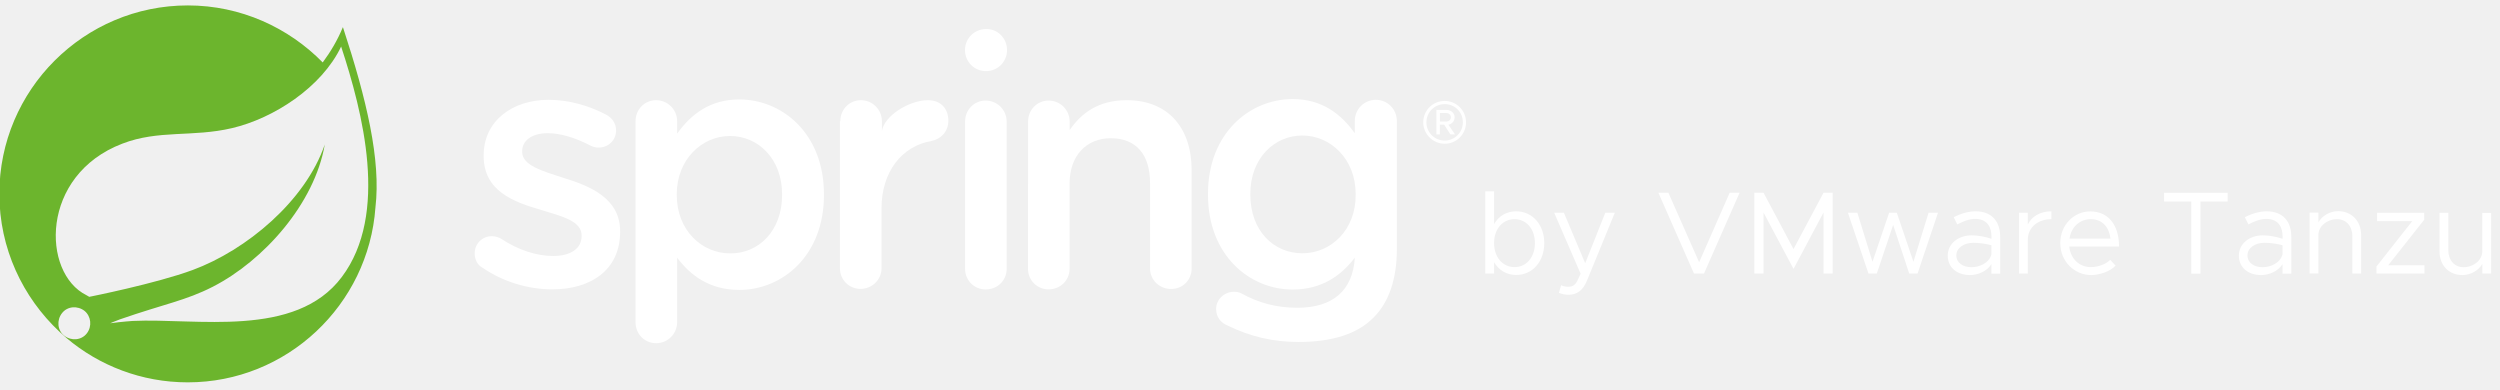
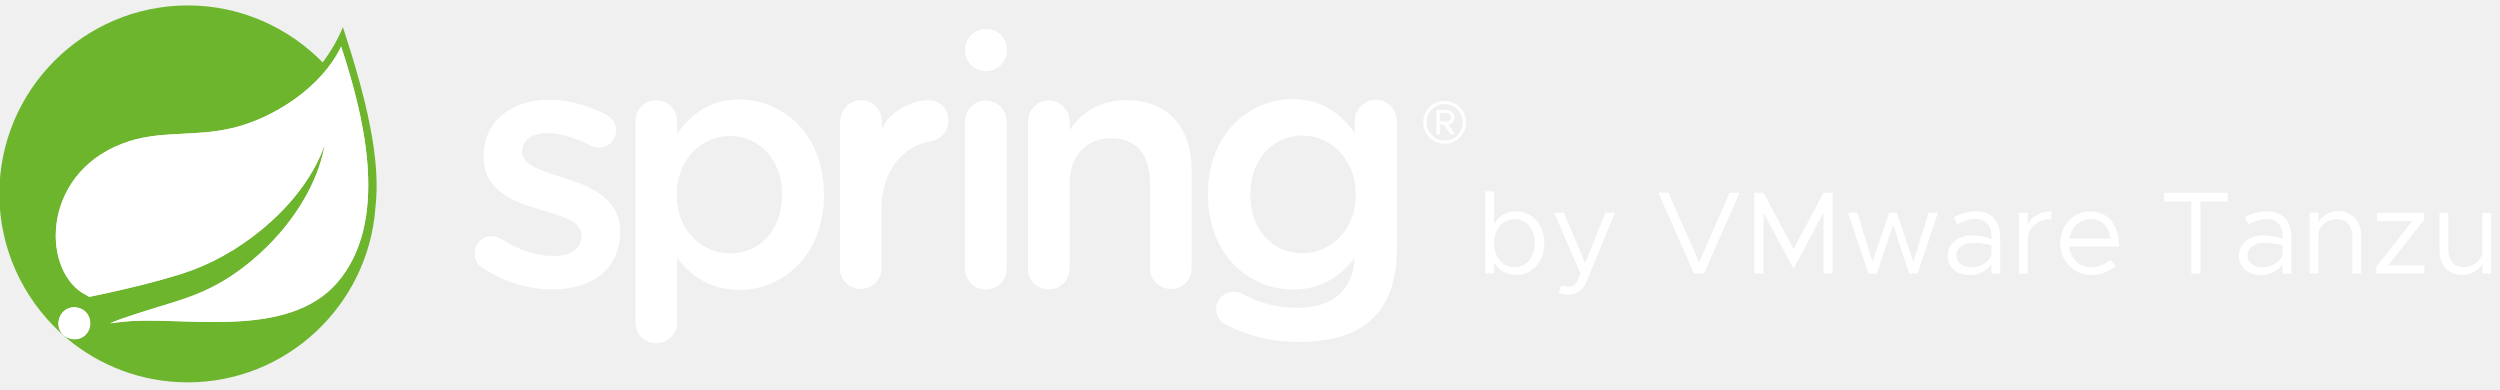
<svg xmlns="http://www.w3.org/2000/svg" version="1.1" id="Layer_1" x="0px" y="0px" viewBox="0 0 2674.9 417" style="enable-background:new 0 0 2674.9 417;" xml:space="preserve">
  <style type="text/css">
	.st0{fill:#6CB52D;}
	.st1{fill:#FFFFFF;}
</style>
  <g>
-     <path class="st0" d="M366.9,29c-5.8,14.1-13.3,26.6-21.6,37.8C308.7,29.5,257.5,5.8,201,5.8C90,5.8-0.7,96-0.7,207.4   c0,58.2,24.9,110.6,64.4,147.6l7.5,6.7c34.9,29.5,80.3,47.4,129.7,47.4c106,0,193.3-82.7,200.8-187.1   C407.7,171.3,392.3,106.4,366.9,29z M92.9,356.7c-5.8,7.5-16.6,8.3-24.1,2.5s-8.3-16.6-2.5-24.1c5.8-7.5,16.6-8.3,24.1-2.5   C97.5,338.4,98.7,349.2,92.9,356.7z M365.7,296.4c-49.5,66.1-155.9,43.7-223.7,47c0,0-12.1,0.8-24.1,2.5c0,0,4.6-2.1,10.4-4.2   c47.8-16.6,70.3-20,99.4-34.9c54.5-27.9,108.9-89,119.8-152.2c-20.8,60.7-84,113.1-141.4,134.3c-39.5,14.6-110.6,28.7-110.6,28.7   l-2.9-1.7c-48.2-23.7-49.9-128.5,38.3-162.2c38.7-15,75.3-6.7,117.3-16.6c44.5-10.4,96.1-43.7,116.8-87.3   C388.1,120.1,416.4,229,365.7,296.4z" />
+     <path class="st0" d="M366.9,29c-5.8,14.1-13.3,26.6-21.6,37.8c-36.6-37.3-87.8-61-144.3-61C90,5.8-0.7,96-0.7,207.4   c0,58.2,24.9,110.6,64.4,147.6l7.5,6.7c34.9,29.5,80.3,47.4,129.7,47.4c106,0,193.3-82.7,200.8-187.1   C407.7,171.3,392.3,106.4,366.9,29z M92.9,356.7c-5.8,7.5-16.6,8.3-24.1,2.5s-8.3-16.6-2.5-24.1s16.6-8.3,24.1-2.5   C97.5,338.4,98.7,349.2,92.9,356.7z M365.7,296.4c-49.5,66.1-155.9,43.7-223.7,47c0,0-12.1,0.8-24.1,2.5c0,0,4.6-2.1,10.4-4.2   c47.8-16.6,70.3-20,99.4-34.9c54.5-27.9,108.9-89,119.8-152.2c-20.8,60.7-84,113.1-141.4,134.3c-39.5,14.6-110.6,28.7-110.6,28.7   l-2.9-1.7c-48.2-23.7-49.9-128.5,38.3-162.2c38.7-15,75.3-6.7,117.3-16.6c44.5-10.4,96.1-43.7,116.8-87.3   C388.1,120.1,416.4,229,365.7,296.4z" />
    <g>
      <path class="st1" d="M516.2,286.4c-5-2.5-8.3-8.3-8.3-15.4c0-10,7.9-18.3,18.3-18.3c3.7,0,7.1,1.2,9.6,2.5    c18.7,12.5,38.7,18.7,56.1,18.7c19.1,0,30.4-8.3,30.4-21.2v-0.8c0-15.4-20.8-20.4-43.7-27.4c-28.7-8.3-61.1-20-61.1-57.4v-0.8    c0-37,30.8-59.5,69.4-59.5c20.8,0,42.4,5.8,61.5,15.8c6.2,3.3,10.8,9.1,10.8,17c0,10.4-8.3,18.3-18.7,18.3c-3.7,0-5.8-0.8-8.7-2.1    c-15.8-8.3-32-13.3-45.7-13.3c-17.5,0-27.4,8.3-27.4,19.1v0.8c0,14.6,21.2,20.4,44.1,27.9c28.7,8.7,60.7,22,60.7,57v0.8    c0,41.2-32,61.5-72.3,61.5C565.7,309.7,538.6,301.8,516.2,286.4z" />
      <path class="st1" d="M680,129.7c0-12.5,9.6-22.5,22-22.5s22.5,10,22.5,22.5V143c14.6-20.4,34.9-36.6,66.5-36.6    c45.7,0,90.6,36.2,90.6,101.5v0.8c0,64.9-44.5,101.5-90.6,101.5c-32.4,0-52.8-16.2-66.5-34.5v69c0,12.5-10,22.5-22.5,22.5    c-12.1,0-22-9.6-22-22.5V129.7z M836.8,208.7v-0.8c0-37.8-25.4-62.4-55.7-62.4c-30.4,0-57,25.4-57,62.4v0.8    c0,37.4,26.6,62.4,57,62.4C811.4,271.5,836.8,247.3,836.8,208.7z" />
      <path class="st1" d="M899.1,129.7c0-12.5,9.6-22.5,22-22.5s22.5,10,22.5,22.5v10.8c2.1-16.6,29.5-33.3,49.1-33.3    c14.1,0,22,9.1,22,22c0,11.6-7.9,19.5-17.9,21.6c-32,5.4-53.6,33.3-53.6,71.9v64.4c0,12.1-10,22-22.5,22c-12.1,0-22-9.6-22-22    V129.7H899.1z" />
      <path class="st1" d="M1032.6,130.1c0-12.5,9.6-22.5,22-22.5s22.5,10,22.5,22.5v157.6c0,12.5-10,22-22.5,22c-12.1,0-22-9.6-22-22    V130.1z" />
      <path class="st1" d="M1100,130.1c0-12.5,9.6-22.5,22-22.5s22.5,10,22.5,22.5v9.1c12.5-18.3,30.8-32,61.1-32    c44.1,0,69.4,29.5,69.4,74.8v105.2c0,12.5-9.6,22-22,22s-22.5-9.6-22.5-22v-91.5c0-30.4-15-47.8-42-47.8    c-25.8,0-44.1,18.3-44.1,48.6v91.1c0,12.5-10,22-22.5,22c-12.1,0-22-9.6-22-22L1100,130.1L1100,130.1z" />
      <path class="st1" d="M1472.1,106.8c-12.5,0-22.5,10-22.5,22.5v13.3c-14.6-20.4-34.9-36.6-66.5-36.6c-45.7,0-90.6,36.2-90.6,101.5    v0.8c0,64.9,44.5,101.5,90.6,101.5c32.4,0,52.8-16.2,66.5-34.1c-2.1,35.3-23.7,53.6-61.5,53.6c-22.5,0-42-5.4-59.9-15.4    c-2.1-1.2-5-1.7-7.9-1.7c-10.4,0-19.1,8.3-19.1,18.3c0,8.7,5,15,12.5,17.9c23.7,11.6,48.2,17.5,75.7,17.5    c35.3,0,62.8-8.3,80.3-26.2c16.2-16.2,24.9-40.7,24.9-73.6V129.7C1494.6,116.8,1484.6,106.8,1472.1,106.8z M1393.5,271    c-30.8,0-55.7-24.1-55.7-62.8v-0.8c0-37.8,25.4-62.4,55.7-62.4s57,25.4,57,62.4v0.8C1450.9,245.7,1424.3,271,1393.5,271z" />
      <path class="st1" d="M1077.5,53.6c0,12.5-10,22.5-22.5,22.5s-22.5-10-22.5-22.5s10-22.5,22.5-22.5    C1067.1,30.7,1077.5,40.7,1077.5,53.6z" />
    </g>
    <g>
-       <path class="st1" d="M1545.7,153.8c-12.5,0-22.9-10.4-22.9-22.9c0-12.9,10.4-22.9,22.9-22.9c12.9,0,22.9,10.4,22.9,22.9    S1558.6,153.8,1545.7,153.8z M1545.7,111.4c-10.8,0-19.5,8.7-19.5,19.5c0,10.8,8.7,19.5,19.5,19.5c10.8,0,19.5-8.7,19.5-19.5    C1565.2,119.7,1556.5,111.4,1545.7,111.4z M1551.9,143.8l-6.7-10.4h-4.6v10.4h-3.7v-26.2h10.8c4.6,0,8.7,3.3,8.7,7.9    c0,5.8-5.4,7.9-6.7,7.9l7.1,10.4L1551.9,143.8L1551.9,143.8z M1547.4,120.9h-6.7v9.1h7.1c2.1,0,4.6-1.7,4.6-4.6    C1552.4,122.6,1549.9,120.9,1547.4,120.9z" />
+       <path class="st1" d="M1545.7,153.8c-12.5,0-22.9-10.4-22.9-22.9c0-12.9,10.4-22.9,22.9-22.9c12.9,0,22.9,10.4,22.9,22.9    S1558.6,153.8,1545.7,153.8z M1545.7,111.4c-10.8,0-19.5,8.7-19.5,19.5s8.7,19.5,19.5,19.5s19.5-8.7,19.5-19.5    C1565.2,119.7,1556.5,111.4,1545.7,111.4z M1551.9,143.8l-6.7-10.4h-4.6v10.4h-3.7v-26.2h10.8c4.6,0,8.7,3.3,8.7,7.9    c0,5.8-5.4,7.9-6.7,7.9l7.1,10.4H1551.9L1551.9,143.8z M1547.4,120.9h-6.7v9.1h7.1c2.1,0,4.6-1.7,4.6-4.6    C1552.4,122.6,1549.9,120.9,1547.4,120.9z" />
    </g>
    <g>
-       <path class="st1" d="M1652.3,260.1c0,20-12.8,34.1-30,34.1c-10.4,0-18.8-5.2-23.7-13.7v12.2h-9.4v-88h9.4v35.1    c4.9-8.6,13.2-13.7,23.7-13.7C1639.4,226.1,1652.3,240.2,1652.3,260.1z M1642.3,260.1c0-15-9.1-25.6-21.8-25.6    c-12.8,0-21.9,10.6-21.9,25.6c0,15,9.1,25.7,21.9,25.7C1633.3,285.8,1642.3,275.1,1642.3,260.1z" />
+       <path class="st1" d="M1652.3,260.1c0,20-12.8,34.1-30,34.1c-10.4,0-18.8-5.2-23.7-13.7v12.2h-9.4v-88h9.4v35.1    c4.9-8.6,13.2-13.7,23.7-13.7C1639.4,226.1,1652.3,240.2,1652.3,260.1z M1642.3,260.1c0-15-9.1-25.6-21.8-25.6    c-12.8,0-21.9,10.6-21.9,25.6s9.1,25.7,21.9,25.7C1633.3,285.8,1642.3,275.1,1642.3,260.1z" />
      <path class="st1" d="M1668,313.3l2.3-8.1c2.3,1.1,4.9,1.6,7.7,1.6c4.2,0,6.9-1.4,9.4-5.8l3.8-8.1l-28.3-65.3h10.4l22.8,54.1    l21.5-54.1h10.2l-29.7,72.4c-4.5,11.1-10.8,15.2-19.8,15.4C1674.6,315.4,1671,314.6,1668,313.3z" />
-       <path class="st1" d="M1861.3,206.2l-38.1,86.5h-10.7l-38.1-86.5h10.7l32.9,74.4l32.7-74.4H1861.3z" />
+       <path class="st1" d="M1861.3,206.2l-38.1,86.5h-10.7l-38.1-86.5h10.7l32.9,74.4l32.7-74.4L1861.3,206.2L1861.3,206.2z" />
      <path class="st1" d="M1877.1,206.2h9.8l32.1,60.3l32.1-60.3h9.8v86.5h-9.8v-65.3l-32.1,60.3l-32.1-60.3v65.3h-9.8V206.2z" />
      <path class="st1" d="M1977.2,227.6h10.1l16.2,52.5l17.8-52.5h8.2l17.8,52.5l16.2-52.5h10.1l-21.9,65.1h-8.9l-17.2-52l-17.5,52    h-8.9L1977.2,227.6z" />
      <path class="st1" d="M2140.1,253.1v39.7h-9.4v-10.2c-4.7,7.7-14.4,11.7-22.9,11.7c-13.7,0-23.8-7.9-23.8-20.8    c0-13,11.6-21.7,25.6-21.7c7,0,14.5,1.5,21.2,3.7v-2.4c0-8.8-3.5-18.9-17.6-18.9c-6.5,0-13.1,2.9-19,5.9l-3.8-7.7    c9.3-4.7,17.1-6.3,23.4-6.3C2131.4,226.1,2140.1,237.3,2140.1,253.1z M2130.7,272.3v-9.9c-5.9-1.6-12.6-2.6-19.6-2.6    c-9.7,0-17.9,5.5-17.9,13.3c0,8.1,7,12.8,16.2,12.8C2118,285.9,2128.2,281.5,2130.7,272.3z" />
      <path class="st1" d="M2194.9,226.1v8.4c-14.7,0-25.2,9.1-25.2,21.8v36.4h-9.4v-65.1h9.4v12.7    C2173.6,231.7,2182.9,226.1,2194.9,226.1z" />
-       <path class="st1" d="M2257.8,278l5.8,6.2c-5.7,6.2-17.1,10.1-26.2,10.1c-17.4,0-33-14.2-33-34.2c0-19.4,14.6-33.9,32.1-33.9    c19.6,0,30.8,14.9,30.8,37.6h-53.3c1.4,12.7,10.3,22,23.2,22C2245,285.8,2253.8,282.4,2257.8,278z M2214.3,255.3h43.8    c-1.3-11.7-8.2-20.8-21.2-20.8C2225.4,234.6,2216.1,242.7,2214.3,255.3z" />
-       <path class="st1" d="M2344.6,215.6h-29.1v-9.3h68v9.3h-29.1v77.2h-9.8V215.6z" />
+       <path class="st1" d="M2257.8,278l5.8,6.2c-5.7,6.2-17.1,10.1-26.2,10.1c-17.4,0-33-14.2-33-34.2c0-19.4,14.6-33.9,32.1-33.9    c19.6,0,30.8,14.9,30.8,37.6H2214c1.4,12.7,10.3,22,23.2,22C2245,285.8,2253.8,282.4,2257.8,278z M2214.3,255.3h43.8    c-1.3-11.7-8.2-20.8-21.2-20.8C2225.4,234.6,2216.1,242.7,2214.3,255.3z" />
+       <path class="st1" d="M2344.6,215.6h-29.1v-9.3h68v9.3h-29.1v77.2h-9.8L2344.6,215.6L2344.6,215.6z" />
      <path class="st1" d="M2451.6,253.1v39.7h-9.4v-10.2c-4.7,7.7-14.4,11.7-22.9,11.7c-13.7,0-23.8-7.9-23.8-20.8    c0-13,11.6-21.7,25.6-21.7c7,0,14.5,1.5,21.2,3.7v-2.4c0-8.8-3.5-18.9-17.6-18.9c-6.5,0-13.1,2.9-19,5.9l-3.8-7.7    c9.3-4.7,17.1-6.3,23.4-6.3C2442.9,226.1,2451.6,237.3,2451.6,253.1z M2442.2,272.3v-9.9c-5.9-1.6-12.6-2.6-19.6-2.6    c-9.7,0-17.9,5.5-17.9,13.3c0,8.1,7,12.8,16.2,12.8C2429.4,285.9,2439.6,281.5,2442.2,272.3z" />
      <path class="st1" d="M2526.3,251.3v41.4h-9.4v-40.2c0-10.6-6.7-18-16.2-18c-11,0-20.1,7.7-20.1,16.7v41.4h-9.4v-65.1h9.4v10.4    c3.8-6.9,12.2-12,21.4-12C2516.2,226.1,2526.3,236.6,2526.3,251.3z" />
-       <path class="st1" d="M2542.6,285.3l38.4-48.7h-37.6v-8.9h50.4v7.4l-38.5,48.7h38.8v8.9h-51.4V285.3z" />
-       <path class="st1" d="M2665.4,227.6v65.1h-9.4v-10.4c-3.8,6.9-12.2,12-21.4,12c-14.4,0-24.4-10.4-24.4-25.2v-41.4h9.4v40.2    c0,10.6,6.7,18,16.2,18c11,0,20.1-7.7,20.1-16.7v-41.4H2665.4z" />
+       <path class="st1" d="M2542.6,285.3l38.4-48.7h-37.6v-8.9h50.4v7.4l-38.5,48.7h38.8v8.9h-51.4L2542.6,285.3L2542.6,285.3z" />
+       <path class="st1" d="M2665.4,227.6v65.1h-9.4v-10.4c-3.8,6.9-12.2,12-21.4,12c-14.4,0-24.4-10.4-24.4-25.2v-41.4h9.4v40.2    c0,10.6,6.7,18,16.2,18c11,0,20.1-7.7,20.1-16.7v-41.4h9.5V227.6z" />
    </g>
  </g>
+   <path class="st1" d="M92.9,356.7c-5.8,7.5-16.6,8.3-24.1,2.5s-8.3-16.6-2.5-24.1s16.6-8.3,24.1-2.5  C97.5,338.4,98.7,349.2,92.9,356.7z" />
+   <path class="st1" d="M365.7,296.4c-49.5,66.1-155.9,43.7-223.7,47c0,0-12.1,0.8-24.1,2.5c0,0,4.6-2.1,10.4-4.2  c47.8-16.6,70.3-20,99.4-34.9c54.5-27.9,108.9-89,119.8-152.2c-20.8,60.7-84,113.1-141.4,134.3c-39.5,14.6-110.6,28.7-110.6,28.7  l-2.9-1.7c-48.2-23.7-49.9-128.5,38.3-162.2c38.7-15,75.3-6.7,117.3-16.6c44.5-10.4,96.1-43.7,116.8-87.3  C388.1,120.1,416.4,229,365.7,296.4z" />
</svg>
